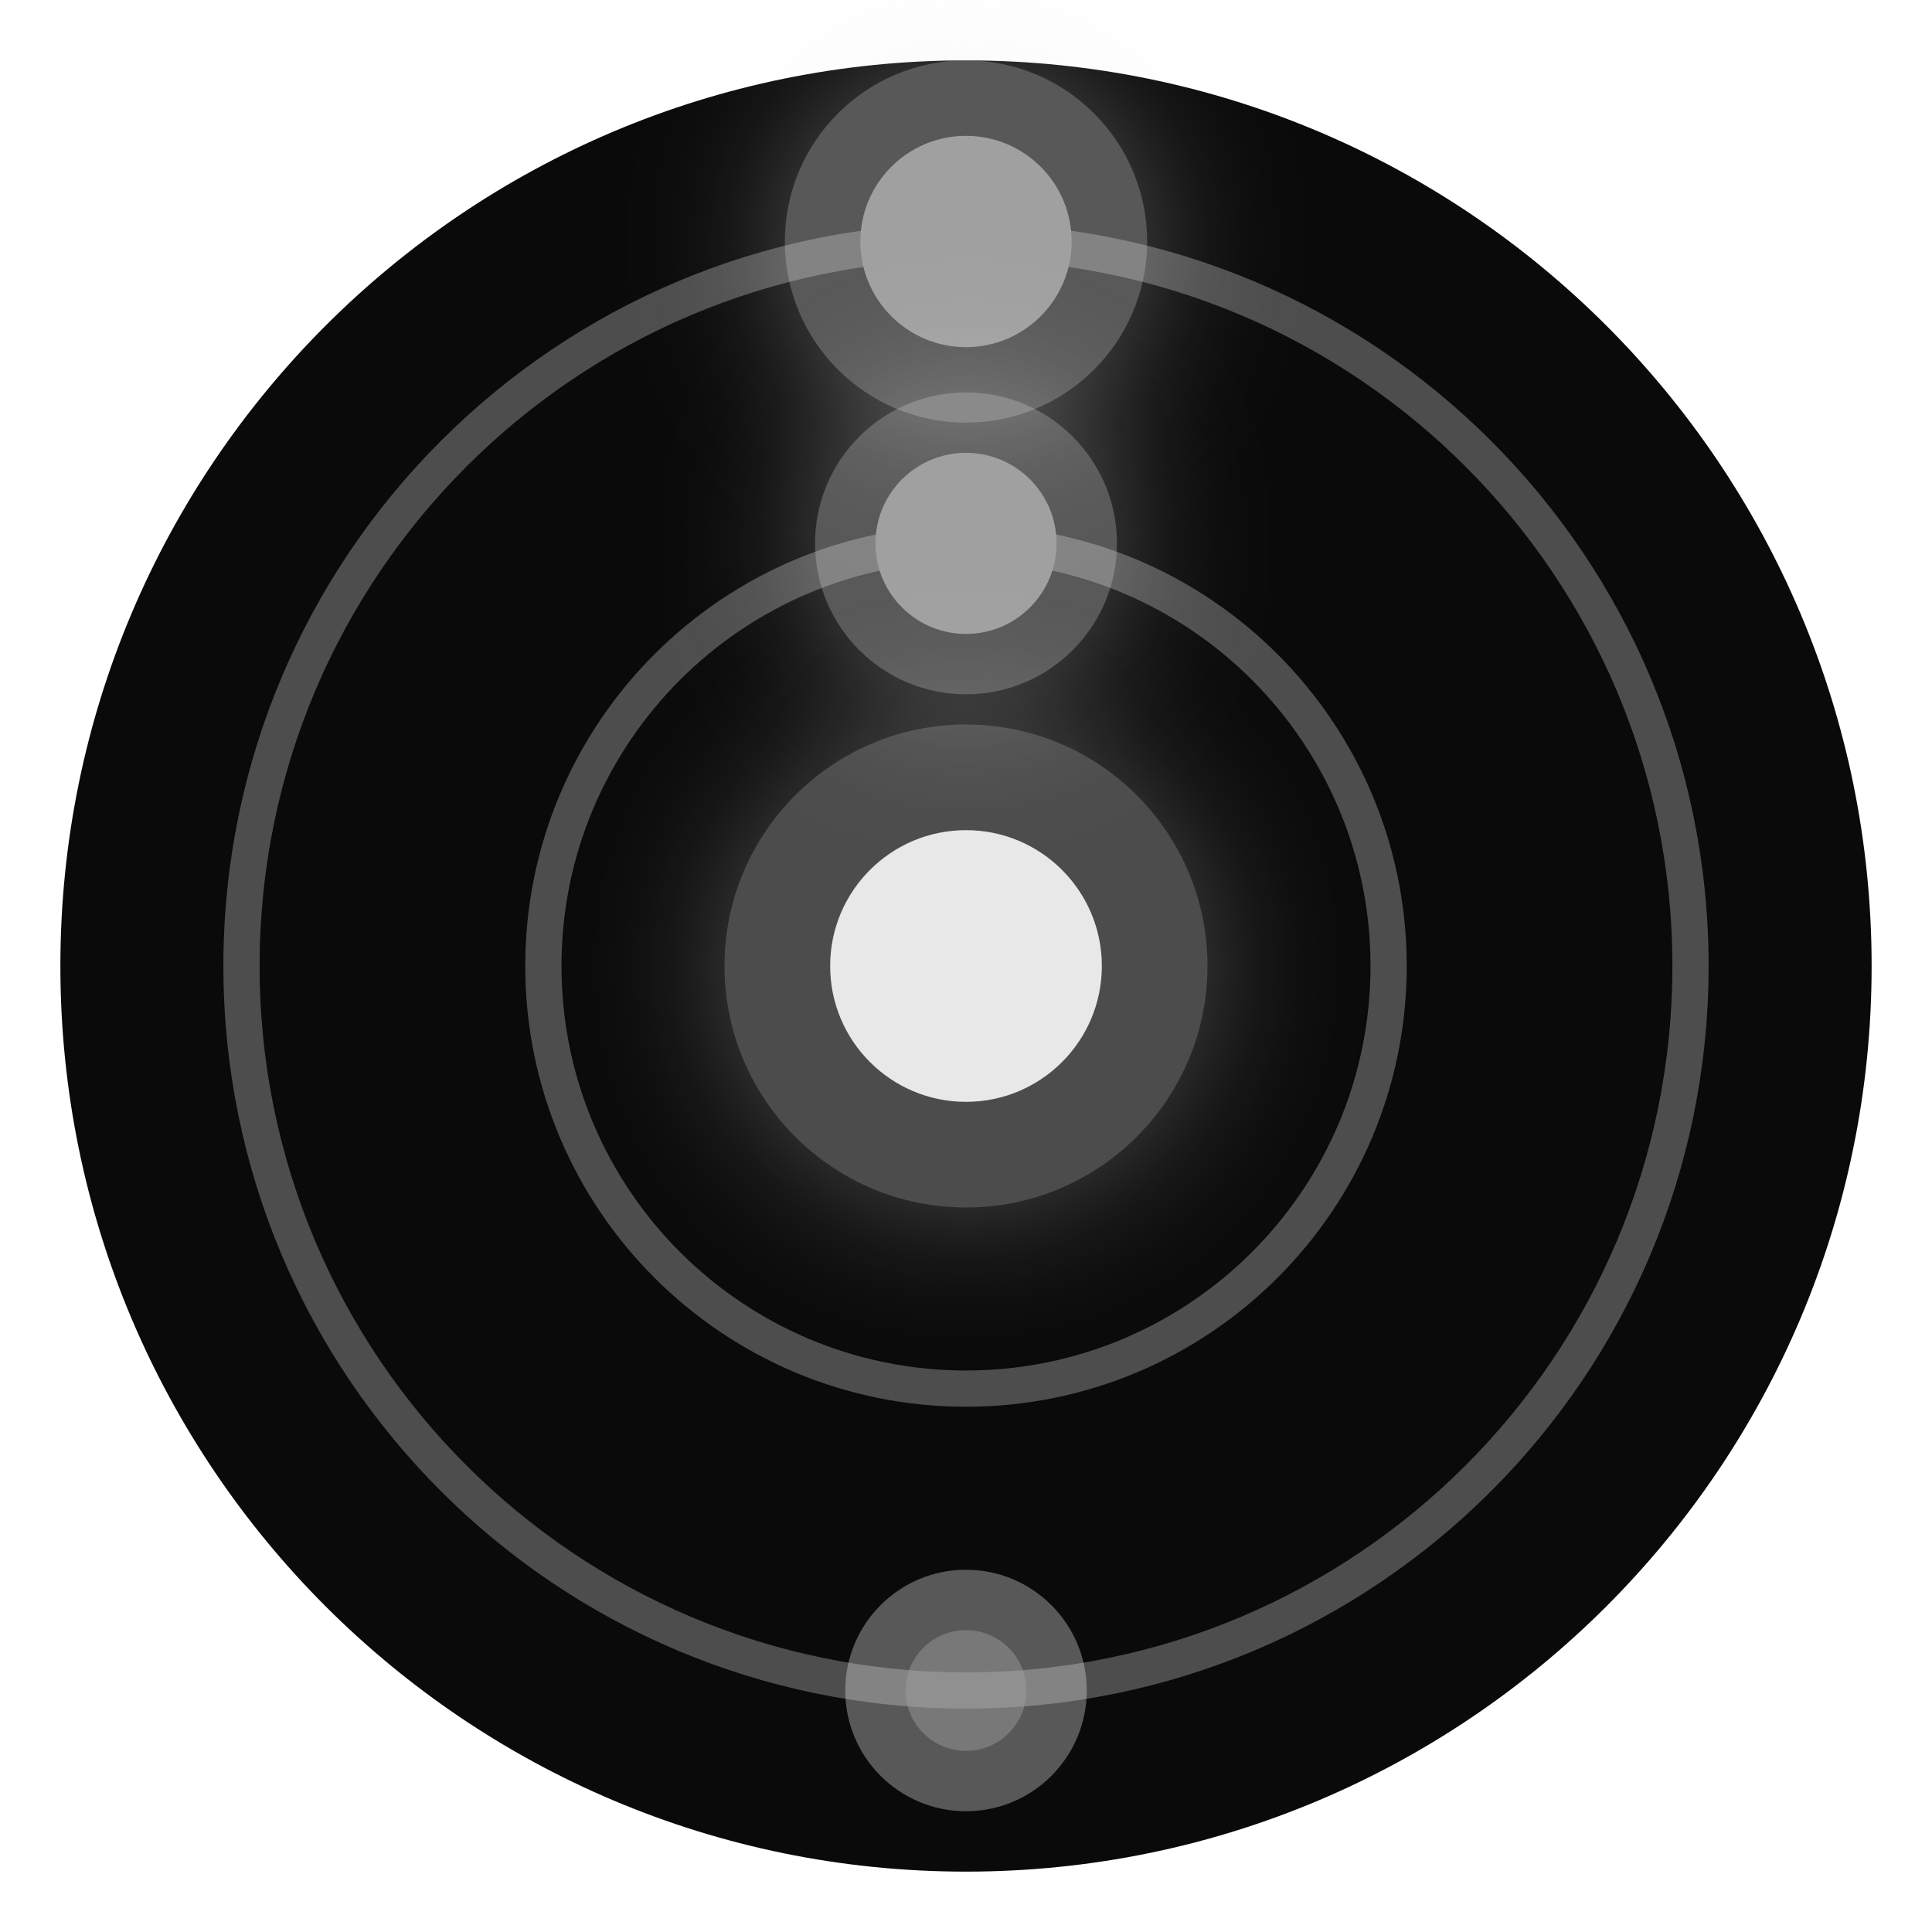
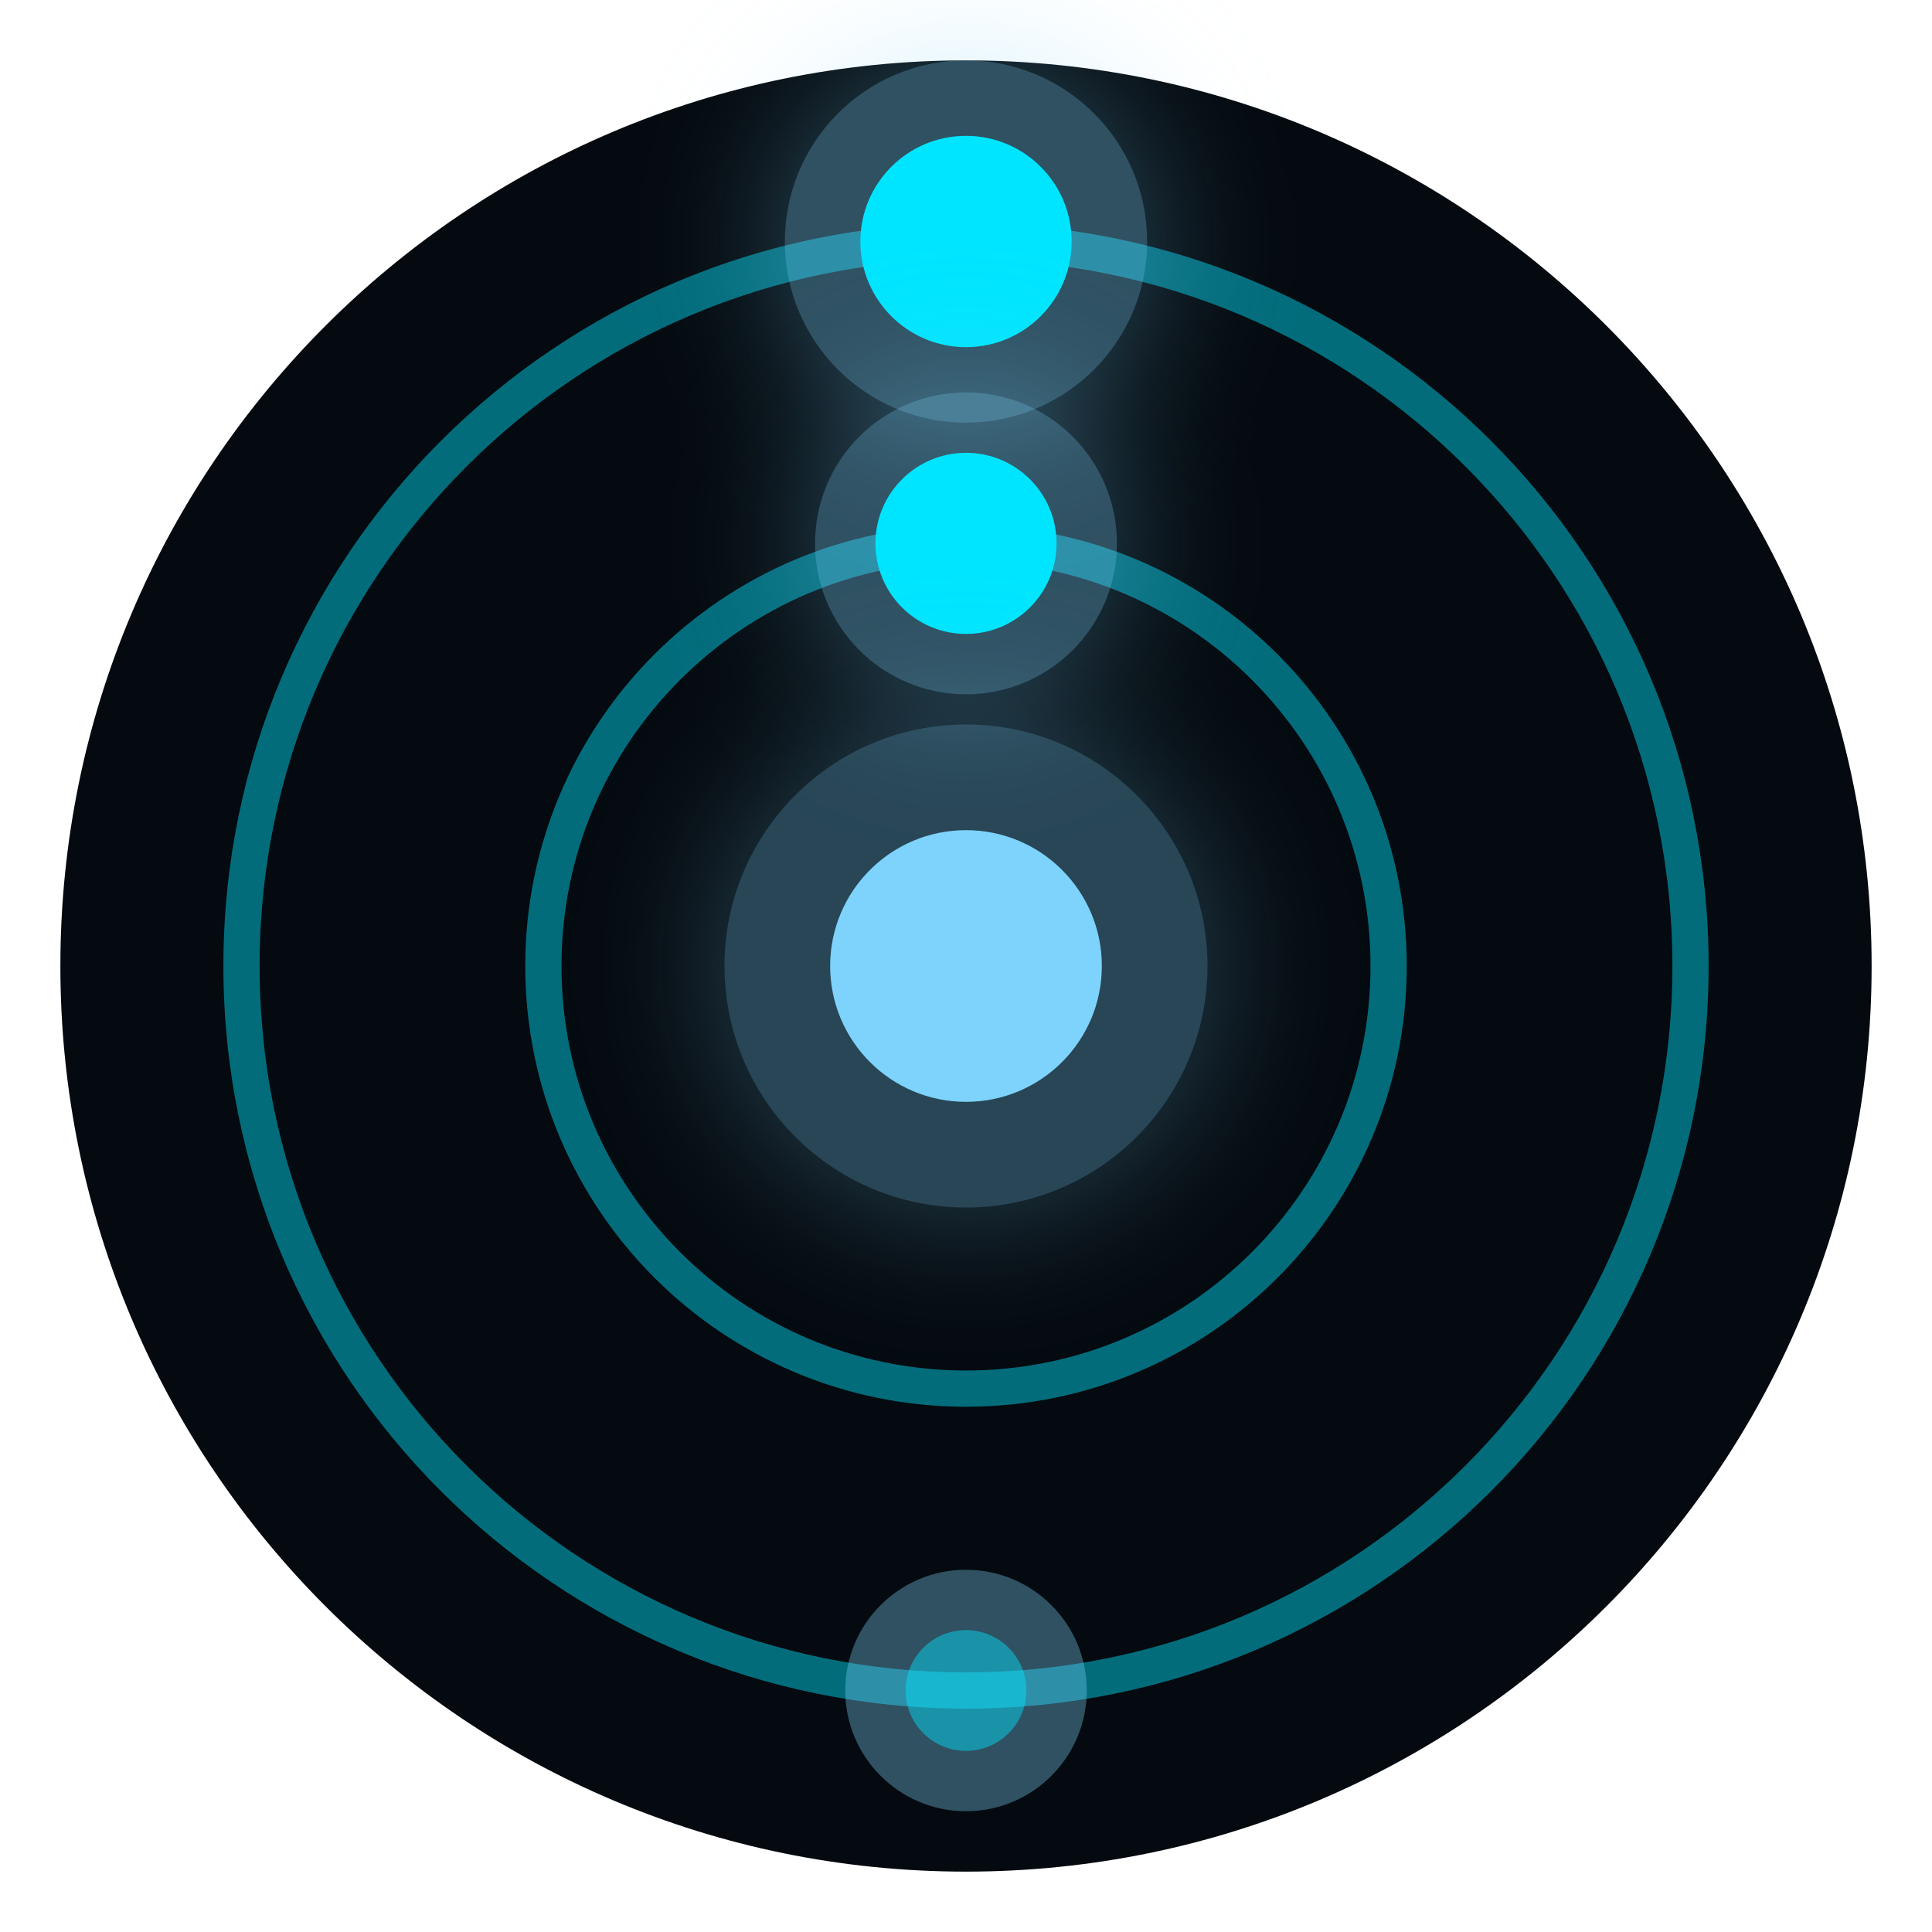
<svg xmlns="http://www.w3.org/2000/svg" viewBox="0 0 64 64">
  <defs>
    <filter id="glow" color-interpolation-filters="sRGB" x="-50%" y="-50%" width="200%" height="200%">
      <feGaussianBlur stdDeviation="2.5" in="SourceGraphic" result="blur" />
      <feMerge>
        <feMergeNode in="blur" />
        <feMergeNode in="SourceGraphic" />
      </feMerge>
    </filter>
  </defs>
  <style>
-     .bg     { fill: #0a0a0a; }
-     .ring   { fill: none; stroke: #a0a0a0; stroke-width: 1.2; opacity: .45; }
-     .e-halo { fill: #e8e8e8; opacity: .35; }
-     .e-core { fill: #a0a0a0; }
-     .c-halo { fill: #e8e8e8; opacity: .3; }
-     .c-core { fill: #e8e8e8; }
+     .bg     { fill: #040a0f; }
+     .ring   { fill: none; stroke: #00e5ff; stroke-width: 1.2; opacity: .45; }
+     .e-halo { fill: #7dd3fc; opacity: .35; }
+     .e-core { fill: #00e5ff; }
+     .c-halo { fill: #7dd3fc; opacity: .3; }
+     .c-core { fill: #7dd3fc; }
    .orbit-outer { transform-origin: 32px 32px; animation: cw  7s linear     infinite; }
    .orbit-inner { transform-origin: 32px 32px; animation: ccw 4s linear     infinite; }
    .center-grp  { transform-origin: 32px 32px; animation: pls 1.8s ease-in-out infinite; }
    @keyframes cw  { to { transform: rotate( 360deg); } }
    @keyframes ccw { to { transform: rotate(-360deg); } }
    @keyframes pls { 0%,100% { transform: scale(.75); opacity: .75; } 50% { transform: scale(1.25); opacity: 1; } }
  </style>
  <circle cx="32" cy="32" r="30" class="bg" />
  <circle cx="32" cy="32" r="24" class="ring" />
  <circle cx="32" cy="32" r="14" class="ring" />
  <g class="orbit-outer">
    <circle cx="32" cy="8" r="6" class="e-halo" filter="url(#glow)" />
    <circle cx="32" cy="8" r="3.5" class="e-core" />
    <circle cx="32" cy="56" r="4" class="e-halo" opacity=".15" />
    <circle cx="32" cy="56" r="2" class="e-core" opacity=".45" />
  </g>
  <g class="orbit-inner">
    <circle cx="32" cy="18" r="5" class="e-halo" filter="url(#glow)" />
    <circle cx="32" cy="18" r="3" class="e-core" />
  </g>
  <g class="center-grp">
    <circle cx="32" cy="32" r="8" class="c-halo" filter="url(#glow)" />
    <circle cx="32" cy="32" r="4.5" class="c-core" />
  </g>
</svg>
